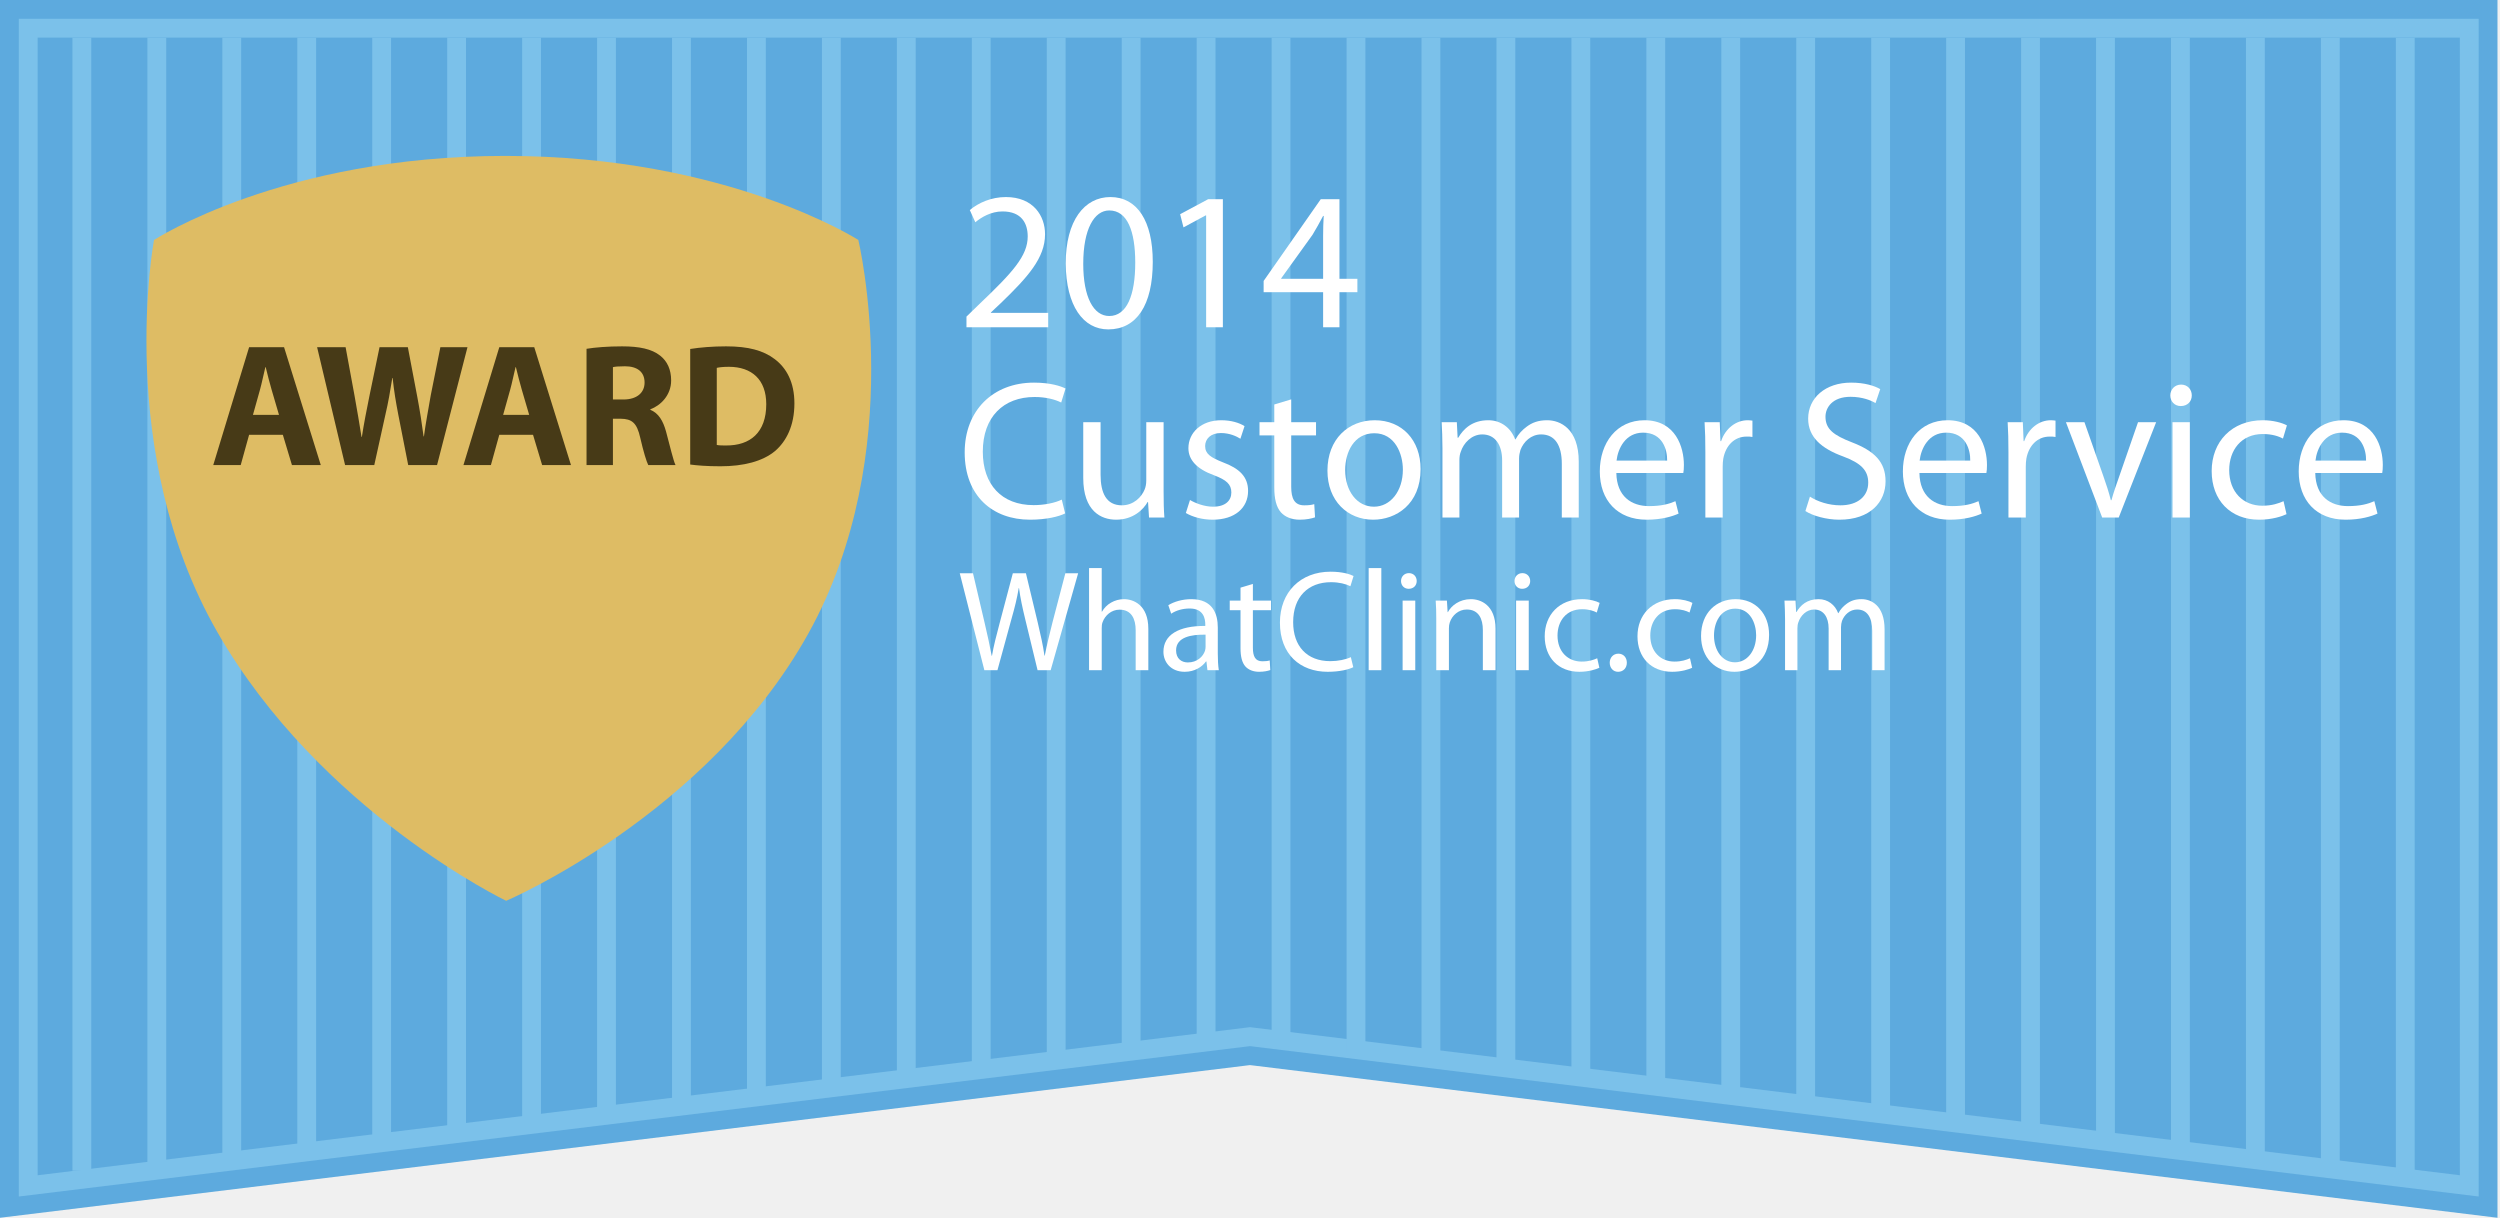
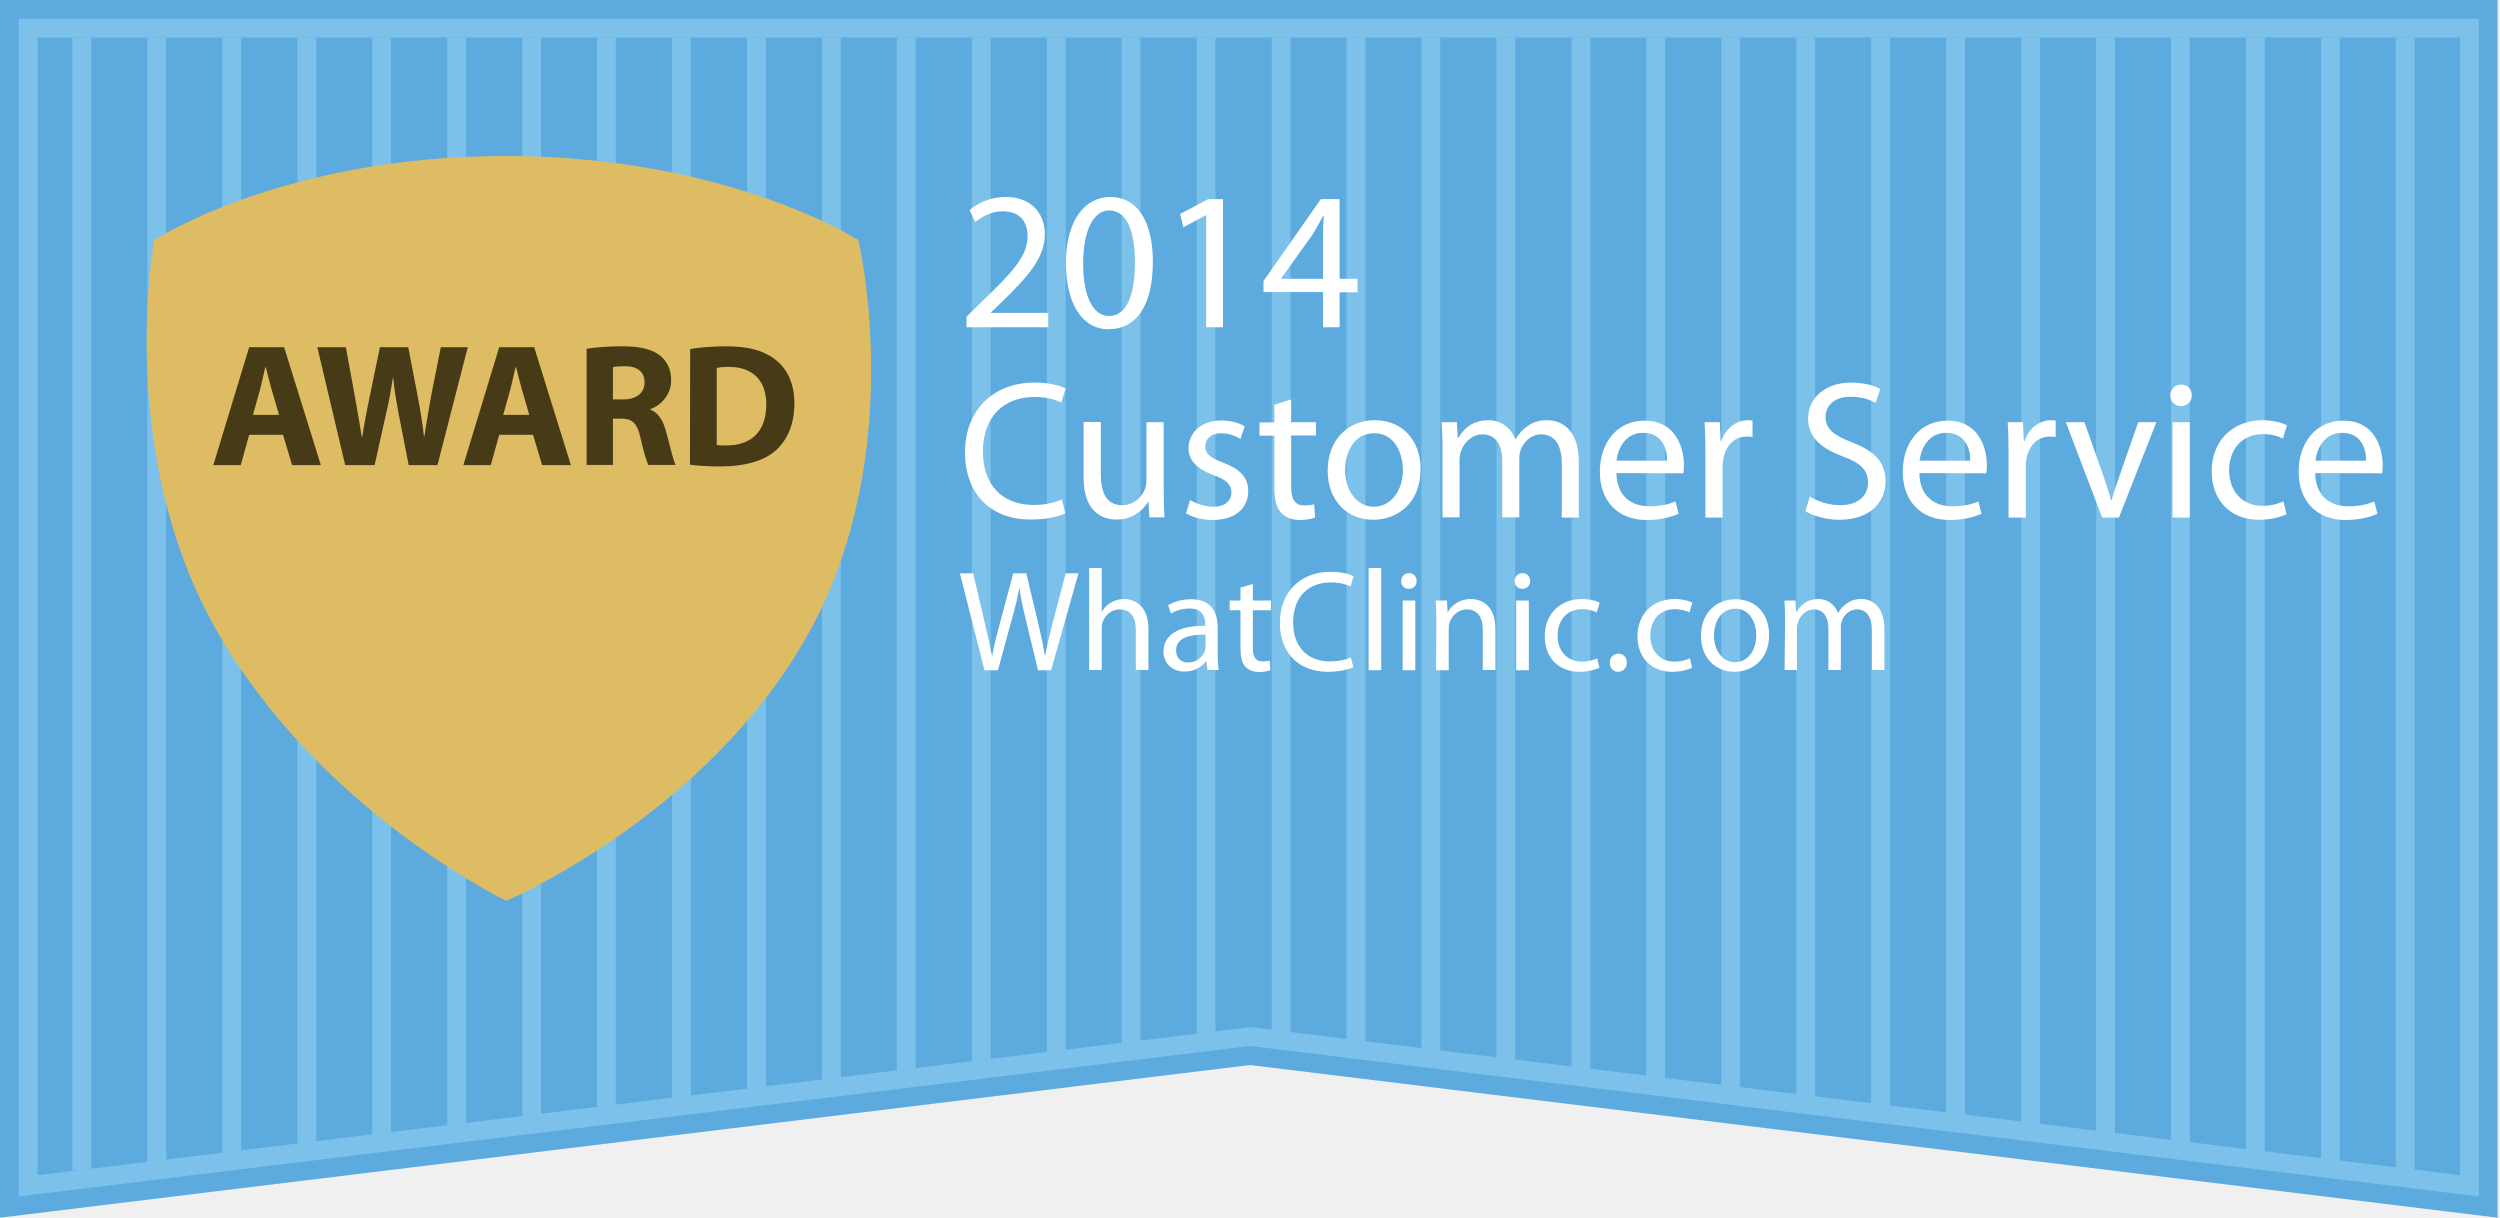
- <svg xmlns="http://www.w3.org/2000/svg" version="1.1" id="Layer_1" x="0px" y="0px" width="1129.808px" height="550.34px" viewBox="0 0 1129.808 550.34" enable-background="new 0 0 1129.808 550.34" xml:space="preserve">
-   <g id="Layer_2">
-     <polygon fill="#5DAADE" points="1128.671,550.34 564.895,481.34 0,550.34 0,0 1128.671,0  " />
-     <g>
-       <polygon fill="#5DAADE" points="12.756,12.756 1115.916,12.756 1115.916,535.928 564.896,468.489 12.756,535.931   " />
-       <path fill="#7BC1EA" d="M1111.664,17.008v514.115l-545.734-66.791l-1.033-0.127l-1.031,0.126L17.008,531.127V17.008H1111.664     M1120.167,8.504H8.504v532.229l556.393-67.961l555.271,67.959V8.504L1120.167,8.504z" />
-     </g>
-     <g>
-       <rect x="32.743" y="17.045" fill="#7BC1EA" width="8.504" height="512.021" />
-       <rect x="66.614" y="17.045" fill="#7BC1EA" width="8.504" height="512.021" />
-       <polygon fill="#7BC1EA" points="100.485,527.498 108.989,526.459 108.989,17.045 100.485,17.045   " />
-       <polygon fill="#7BC1EA" points="134.355,523.361 142.86,522.322 142.86,17.045 134.355,17.045   " />
-       <polygon fill="#7BC1EA" points="168.227,519.224 176.731,518.186 176.731,17.045 168.227,17.045   " />
-       <polygon fill="#7BC1EA" points="202.098,515.087 210.602,514.048 210.602,17.045 202.098,17.045   " />
-       <polygon fill="#7BC1EA" points="235.969,510.949 244.473,509.91 244.473,17.045 235.969,17.045   " />
-       <polygon fill="#7BC1EA" points="269.839,506.813 278.344,505.773 278.344,17.045 269.839,17.045   " />
-       <polygon fill="#7BC1EA" points="303.71,502.675 312.215,501.637 312.215,17.045 303.71,17.045   " />
-       <polygon fill="#7BC1EA" points="337.582,498.538 346.086,497.499 346.086,17.045 337.582,17.045   " />
-       <polygon fill="#7BC1EA" points="371.453,494.4 379.957,493.362 379.957,17.045 371.453,17.045   " />
-       <polygon fill="#7BC1EA" points="405.323,490.264 413.828,489.225 413.828,17.045 405.323,17.045   " />
-       <polygon fill="#7BC1EA" points="439.194,486.126 447.699,485.088 447.699,17.045 439.194,17.045   " />
-       <polygon fill="#7BC1EA" points="473.065,481.989 481.57,480.95 481.57,17.045 473.065,17.045   " />
-       <polygon fill="#7BC1EA" points="506.938,477.852 515.441,476.813 515.441,17.045 506.938,17.045   " />
-       <polygon fill="#7BC1EA" points="540.807,473.715 549.313,472.676 549.313,17.045 540.807,17.045   " />
-       <polygon fill="#7BC1EA" points="574.679,471.97 583.183,473.011 583.183,17.045 574.679,17.045   " />
-       <polygon fill="#7BC1EA" points="608.548,476.115 617.054,477.156 617.054,17.045 608.548,17.045   " />
-       <polygon fill="#7BC1EA" points="642.419,480.261 650.925,481.302 650.925,17.045 642.419,17.045   " />
-       <polygon fill="#7BC1EA" points="676.291,484.406 684.796,485.447 684.796,17.045 676.291,17.045   " />
-       <polygon fill="#7BC1EA" points="710.162,488.552 718.667,489.592 718.667,17.045 710.162,17.045   " />
-       <polygon fill="#7BC1EA" points="744.033,492.697 752.539,493.738 752.539,17.045 744.033,17.045   " />
-       <polygon fill="#7BC1EA" points="777.904,496.842 786.41,497.883 786.41,17.045 777.904,17.045   " />
-       <polygon fill="#7BC1EA" points="811.775,500.988 820.281,502.028 820.281,17.045 811.775,17.045   " />
-       <polygon fill="#7BC1EA" points="845.646,505.133 854.152,506.174 854.152,17.045 845.646,17.045   " />
-       <polygon fill="#7BC1EA" points="879.517,509.278 888.021,510.319 888.021,17.045 879.517,17.045   " />
-       <polygon fill="#7BC1EA" points="913.388,513.424 921.892,514.465 921.892,17.045 913.388,17.045   " />
-       <polygon fill="#7BC1EA" points="947.259,517.569 955.763,518.61 955.763,17.045 947.259,17.045   " />
-       <polygon fill="#7BC1EA" points="981.13,521.715 989.634,522.756 989.634,17.045 981.13,17.045   " />
-       <polygon fill="#7BC1EA" points="1015.001,525.86 1023.505,526.901 1023.505,17.045 1015.001,17.045   " />
-       <rect x="1048.873" y="17.045" fill="#7BC1EA" width="8.504" height="512.021" />
-       <rect x="1082.744" y="17.045" fill="#7BC1EA" width="8.504" height="512.021" />
-     </g>
-   </g>
-   <g id="Layer_4">
-     <path fill="#DEBC64" d="M387.902,108.456c0,0,23.042,95.866-22.612,177.875S228.75,407.1,228.75,407.1   s-84.123-40.451-130.623-121.613c-46.5-81.163-28.53-177.029-28.53-177.029s58.12-38,158.729-38   C328.935,70.457,387.902,108.456,387.902,108.456z" />
-     <g>
-       <path fill="#473A17" d="M112.574,196.502l-3.792,13.669H96.377l16.197-53.253h15.802l16.592,53.253h-13.037l-4.108-13.669H112.574    z M126.085,187.496l-3.318-11.298c-0.948-3.161-1.896-7.111-2.687-10.271h-0.158c-0.79,3.16-1.581,7.19-2.449,10.271    l-3.161,11.298H126.085z" />
-       <path fill="#473A17" d="M155.952,210.171l-12.642-53.253h12.879l4.029,21.886c1.185,6.4,2.292,13.274,3.161,18.646h0.158    c0.869-5.768,2.133-12.167,3.477-18.804l4.503-21.728h12.8l4.267,22.439c1.185,6.242,2.054,11.931,2.844,17.856h0.158    c0.79-5.926,1.975-12.167,3.081-18.567l4.346-21.728h12.247l-13.748,53.253h-13.037l-4.504-22.913    c-1.027-5.373-1.896-10.35-2.528-16.434h-0.158c-0.948,6.005-1.817,11.062-3.082,16.434l-5.057,22.913H155.952z" />
-       <path fill="#473A17" d="M225.641,196.502l-3.792,13.669h-12.404l16.197-53.253h15.802l16.592,53.253h-13.037l-4.108-13.669    H225.641z M239.151,187.496l-3.318-11.298c-0.948-3.161-1.896-7.111-2.687-10.271h-0.158c-0.79,3.16-1.581,7.19-2.449,10.271    l-3.161,11.298H239.151z" />
-       <path fill="#473A17" d="M265.067,157.63c3.871-0.632,9.56-1.106,16.039-1.106c7.901,0,13.432,1.186,17.224,4.188    c3.239,2.528,4.978,6.321,4.978,11.22c0,6.716-4.82,11.377-9.401,13.037v0.237c3.713,1.501,5.768,4.978,7.11,9.876    c1.659,6.083,3.24,13.037,4.268,15.091h-12.326c-0.79-1.58-2.133-5.847-3.634-12.405c-1.501-6.716-3.792-8.454-8.771-8.533h-3.556    v20.938h-11.93L265.067,157.63L265.067,157.63z M276.998,180.542h4.741c6.005,0,9.56-3.002,9.56-7.664    c0-4.82-3.318-7.348-8.849-7.348c-2.923,0-4.583,0.158-5.452,0.395V180.542z" />
-       <path fill="#473A17" d="M311.92,157.709c4.424-0.711,10.192-1.186,16.197-1.186c10.191,0,16.829,1.896,21.886,5.689    c5.531,4.108,9.007,10.667,9.007,20.068c0,10.192-3.713,17.224-8.77,21.57c-5.61,4.662-14.223,6.874-24.651,6.874    c-6.242,0-10.745-0.395-13.668-0.79L311.92,157.709L311.92,157.709z M323.929,201.085c1.027,0.237,2.767,0.237,4.188,0.237    c10.981,0.079,18.172-5.926,18.172-18.646c0-11.062-6.479-16.908-16.908-16.908c-2.606,0-4.424,0.237-5.452,0.474V201.085z" />
-     </g>
-     <g>
-       <path fill="#FFFFFF" d="M436.768,147.885v-4.806l6.142-5.963c14.774-14.063,21.539-21.539,21.539-30.262    c0-5.874-2.759-11.303-11.394-11.303c-5.251,0-9.611,2.67-12.283,4.896l-2.491-5.519c3.917-3.293,9.702-5.875,16.288-5.875    c12.46,0,17.712,8.544,17.712,16.822c0,10.681-7.744,19.314-19.938,31.063l-4.539,4.272v0.178h25.9v6.498L436.768,147.885    L436.768,147.885z" />
-       <path fill="#FFFFFF" d="M520.962,118.335c0,19.67-7.387,30.528-20.115,30.528c-11.304,0-19.047-10.591-19.225-29.729    c0-19.492,8.456-30.083,20.204-30.083C513.931,89.053,520.962,99.911,520.962,118.335z M489.544,119.225    c0,15.042,4.628,23.586,11.749,23.586c7.921,0,11.749-9.346,11.749-24.12c0-14.241-3.56-23.586-11.749-23.586    C494.528,95.105,489.544,103.472,489.544,119.225z" />
-       <path fill="#FFFFFF" d="M545.079,97.33h-0.178l-10.059,5.429l-1.513-5.963l12.639-6.765h6.676v57.853h-7.565V97.33z" />
-       <path fill="#FFFFFF" d="M597.945,147.885v-15.843h-26.881v-5.073l25.813-36.937h8.455v35.958h8.1v6.052h-8.1v15.843H597.945z     M597.945,125.99v-19.314c0-3.026,0.088-6.052,0.266-9.079h-0.266c-1.781,3.382-3.205,5.875-4.809,8.544l-14.15,19.67v0.178    L597.945,125.99L597.945,125.99z" />
-       <path fill="#FFFFFF" d="M481.359,232.016c-2.76,1.424-8.544,2.848-15.844,2.848c-16.91,0-29.55-10.681-29.55-30.439    c0-18.869,12.729-31.508,31.33-31.508c7.387,0,12.194,1.602,14.241,2.67l-1.958,6.319c-2.848-1.424-7.031-2.492-12.017-2.492    c-14.063,0-23.407,8.989-23.407,24.743c0,14.775,8.456,24.12,22.963,24.12c4.806,0,9.612-0.979,12.728-2.492L481.359,232.016z" />
-       <path fill="#FFFFFF" d="M525.857,222.047c0,4.539,0.09,8.455,0.356,11.837h-6.942l-0.444-7.031h-0.179    c-1.957,3.471-6.586,8.01-14.24,8.01c-6.766,0-14.864-3.827-14.864-18.869v-25.188h7.832v23.764    c0,8.188,2.582,13.796,9.613,13.796c5.251,0,8.899-3.649,10.323-7.209c0.445-1.068,0.713-2.492,0.713-4.005v-26.345h7.832V222.047    L525.857,222.047z" />
-       <path fill="#FFFFFF" d="M537.782,225.963c2.403,1.424,6.498,3.026,10.414,3.026c5.606,0,8.276-2.759,8.276-6.409    c0-3.738-2.225-5.696-7.921-7.832c-7.833-2.848-11.481-7.032-11.481-12.194c0-6.941,5.695-12.639,14.863-12.639    c4.361,0,8.188,1.157,10.504,2.67l-1.869,5.696c-1.691-1.068-4.808-2.582-8.813-2.582c-4.629,0-7.121,2.67-7.121,5.875    c0,3.56,2.492,5.162,8.1,7.387c7.388,2.759,11.304,6.498,11.304,12.906c0,7.654-5.963,12.995-16.021,12.995    c-4.717,0-9.079-1.246-12.104-3.026L537.782,225.963z" />
-       <path fill="#FFFFFF" d="M583.529,180.482v10.325h11.215v5.963h-11.215V220c0,5.34,1.514,8.367,5.873,8.367    c2.137,0,3.383-0.178,4.541-0.534l0.354,5.963c-1.512,0.534-3.916,1.068-6.941,1.068c-3.648,0-6.586-1.246-8.455-3.293    c-2.137-2.403-3.025-6.23-3.025-11.304V196.77h-6.676v-5.963h6.676v-8.01L583.529,180.482z" />
-       <path fill="#FFFFFF" d="M642.001,211.99c0,15.932-11.125,22.874-21.449,22.874c-11.57,0-20.648-8.544-20.648-22.162    c0-14.33,9.521-22.785,21.359-22.785C633.636,189.917,642.001,198.906,642.001,211.99z M607.914,212.435    c0,9.435,5.34,16.555,12.994,16.555c7.477,0,13.084-7.032,13.084-16.733c0-7.298-3.65-16.466-12.906-16.466    C611.917,195.791,607.914,204.335,607.914,212.435z" />
-       <path fill="#FFFFFF" d="M651.878,202.466c0-4.54-0.178-8.1-0.355-11.66h6.854l0.355,7.031H659    c2.402-4.094,6.408-7.921,13.617-7.921c5.785,0,10.234,3.56,12.104,8.633h0.178c1.338-2.492,3.115-4.272,4.896-5.607    c2.582-1.958,5.342-3.026,9.436-3.026c5.785,0,14.24,3.738,14.24,18.691v25.277h-7.654v-24.298c0-8.366-3.113-13.262-9.346-13.262    c-4.539,0-7.922,3.293-9.346,7.032c-0.355,1.157-0.623,2.492-0.623,3.916v26.612h-7.654v-25.812    c0-6.854-3.025-11.749-8.988-11.749c-4.807,0-8.455,3.917-9.701,7.833c-0.445,1.068-0.623,2.492-0.623,3.827v25.9h-7.654v-31.417    H651.878z" />
-       <path fill="#FFFFFF" d="M730.464,213.77c0.178,10.592,6.855,14.953,14.775,14.953c5.605,0,9.078-0.979,11.926-2.225l1.426,5.607    c-2.76,1.246-7.564,2.759-14.42,2.759c-13.262,0-21.184-8.813-21.184-21.806c0-12.994,7.654-23.141,20.205-23.141    c14.15,0,17.801,12.283,17.801,20.204c0,1.602-0.09,2.759-0.268,3.649H730.464z M753.427,208.163    c0.09-4.896-2.047-12.639-10.857-12.639c-8.01,0-11.393,7.209-12.016,12.639H753.427z" />
-       <path fill="#FFFFFF" d="M770.691,204.246c0-5.073-0.09-9.434-0.355-13.439h6.854l0.355,8.544h0.268    c1.959-5.785,6.766-9.435,12.018-9.435c0.801,0,1.424,0.089,2.135,0.178v7.387c-0.801-0.178-1.602-0.178-2.67-0.178    c-5.518,0-9.434,4.094-10.502,9.969c-0.178,1.068-0.268,2.403-0.268,3.649v22.963h-7.834V204.246L770.691,204.246z" />
-       <path fill="#FFFFFF" d="M817.949,224.45c3.473,2.225,8.455,3.917,13.797,3.917c7.92,0,12.549-4.184,12.549-10.236    c0-5.518-3.203-8.812-11.303-11.837c-9.791-3.56-15.844-8.723-15.844-17.089c0-9.346,7.742-16.288,19.402-16.288    c6.053,0,10.592,1.424,13.172,2.938l-2.135,6.319c-1.869-1.157-5.875-2.848-11.305-2.848c-8.188,0-11.305,4.895-11.305,8.989    c0,5.607,3.65,8.366,11.928,11.571c10.146,3.916,15.221,8.812,15.221,17.623c0,9.257-6.766,17.356-20.916,17.356    c-5.785,0-12.105-1.78-15.311-3.916L817.949,224.45z" />
-       <path fill="#FFFFFF" d="M867.433,213.77c0.18,10.592,6.855,14.953,14.775,14.953c5.607,0,9.078-0.979,11.926-2.225l1.426,5.607    c-2.76,1.246-7.564,2.759-14.42,2.759c-13.262,0-21.184-8.813-21.184-21.806c0-12.994,7.654-23.141,20.205-23.141    c14.15,0,17.801,12.283,17.801,20.204c0,1.602-0.09,2.759-0.268,3.649H867.433z M890.396,208.163    c0.09-4.896-2.047-12.639-10.857-12.639c-8.01,0-11.395,7.209-12.018,12.639H890.396z" />
-       <path fill="#FFFFFF" d="M907.66,204.246c0-5.073-0.088-9.434-0.355-13.439h6.855l0.354,8.544h0.27    c1.957-5.785,6.764-9.435,12.016-9.435c0.801,0,1.424,0.089,2.135,0.178v7.387c-0.801-0.178-1.602-0.178-2.67-0.178    c-5.518,0-9.434,4.094-10.502,9.969c-0.178,1.068-0.268,2.403-0.268,3.649v22.963h-7.832v-29.638H907.66z" />
-       <path fill="#FFFFFF" d="M942.013,190.807l8.455,24.12c1.426,4.005,2.582,7.565,3.473,11.125h0.268    c0.979-3.56,2.225-7.12,3.648-11.125l8.365-24.12h8.189l-16.91,43.078h-7.477l-16.379-43.078H942.013z" />
-       <path fill="#FFFFFF" d="M990.517,178.702c0,2.67-1.869,4.806-4.982,4.806c-2.85,0-4.717-2.136-4.717-4.806    s1.957-4.896,4.895-4.896C988.56,173.807,990.517,175.943,990.517,178.702z M981.794,233.885v-43.078h7.834v43.078H981.794z" />
-       <path fill="#FFFFFF" d="M1033.328,232.372c-2.047,0.979-6.588,2.492-12.373,2.492c-12.994,0-21.449-8.813-21.449-21.984    c0-13.262,9.078-22.963,23.141-22.963c4.629,0,8.725,1.157,10.859,2.314l-1.781,5.963c-1.869-0.979-4.805-2.047-9.078-2.047    c-9.879,0-15.219,7.387-15.219,16.288c0,9.969,6.408,16.11,14.951,16.11c4.451,0,7.389-1.068,9.613-2.047L1033.328,232.372z" />
-       <path fill="#FFFFFF" d="M1046.32,213.77c0.178,10.592,6.854,14.953,14.773,14.953c5.607,0,9.078-0.979,11.926-2.225l1.426,5.607    c-2.76,1.246-7.564,2.759-14.418,2.759c-13.264,0-21.186-8.813-21.186-21.806c0-12.994,7.654-23.141,20.205-23.141    c14.152,0,17.801,12.283,17.801,20.204c0,1.602-0.09,2.759-0.268,3.649H1046.32z M1069.283,208.163    c0.09-4.896-2.047-12.639-10.859-12.639c-8.01,0-11.393,7.209-12.016,12.639H1069.283z" />
-       <path fill="#FFFFFF" d="M444.854,302.885l-11.115-43.812h5.979l5.2,22.166c1.3,5.46,2.47,10.92,3.25,15.146h0.13    c0.715-4.354,2.08-9.556,3.575-15.211l5.85-22.101h5.915l5.331,22.229c1.235,5.2,2.405,10.4,3.056,15.016h0.13    c0.91-4.81,2.145-9.686,3.51-15.146l5.786-22.101h5.785l-12.416,43.812h-5.915l-5.525-22.815c-1.365-5.59-2.274-9.88-2.859-14.3    h-0.131c-0.715,4.354-1.755,8.646-3.38,14.3l-6.239,22.815L444.854,302.885L444.854,302.885z" />
-       <path fill="#FFFFFF" d="M492.173,256.733h5.72v19.695h0.131c0.909-1.625,2.34-3.12,4.095-4.095    c1.689-0.976,3.705-1.561,5.85-1.561c4.227,0,10.986,2.601,10.986,13.391v18.721h-5.72v-18.069c0-5.07-1.885-9.296-7.28-9.296    c-3.705,0-6.565,2.601-7.67,5.655c-0.325,0.845-0.39,1.69-0.39,2.73v18.979h-5.721L492.173,256.733L492.173,256.733z" />
-       <path fill="#FFFFFF" d="M550.349,295.345c0,2.729,0.13,5.396,0.455,7.54h-5.135l-0.455-3.965h-0.194    c-1.756,2.471-5.136,4.68-9.621,4.68c-6.369,0-9.62-4.484-9.62-9.035c0-7.604,6.76-11.766,18.916-11.699v-0.65    c0-2.535-0.716-7.28-7.15-7.215c-2.99,0-6.045,0.845-8.255,2.34l-1.3-3.835c2.6-1.625,6.435-2.73,10.399-2.73    c9.62,0,11.961,6.565,11.961,12.806L550.349,295.345L550.349,295.345z M544.824,286.829c-6.24-0.13-13.326,0.976-13.326,7.085    c0,3.771,2.47,5.461,5.331,5.461c4.16,0,6.825-2.602,7.735-5.266c0.194-0.65,0.26-1.301,0.26-1.82V286.829z" />
-       <path fill="#FFFFFF" d="M566.208,263.883v7.541h8.189v4.354h-8.189v16.967c0,3.9,1.104,6.109,4.291,6.109    c1.559,0,2.469-0.129,3.314-0.39l0.26,4.354c-1.105,0.391-2.859,0.779-5.07,0.779c-2.664,0-4.81-0.91-6.175-2.404    c-1.561-1.756-2.21-4.551-2.21-8.256v-17.16h-4.875v-4.354h4.875v-5.851L566.208,263.883z" />
-       <path fill="#FFFFFF" d="M611.58,301.52c-2.016,1.041-6.24,2.08-11.57,2.08c-12.352,0-21.582-7.8-21.582-22.229    c0-13.78,9.297-23.011,22.881-23.011c5.396,0,8.906,1.17,10.4,1.95l-1.43,4.615c-2.08-1.041-5.137-1.82-8.775-1.82    c-10.271,0-17.096,6.565-17.096,18.07c0,10.791,6.176,17.616,16.771,17.616c3.51,0,7.021-0.716,9.295-1.82L611.58,301.52z" />
-       <path fill="#FFFFFF" d="M618.533,256.733h5.721v46.151h-5.721V256.733z" />
-       <path fill="#FFFFFF" d="M640.242,262.583c0,1.95-1.365,3.511-3.641,3.511c-2.08,0-3.443-1.561-3.443-3.511s1.43-3.575,3.574-3.575    C638.812,259.008,640.242,260.568,640.242,262.583z M633.873,302.885v-31.461h5.721v31.461H633.873z" />
-       <path fill="#FFFFFF" d="M649.082,279.938c0-3.313-0.064-5.915-0.26-8.515h5.07l0.324,5.2h0.131    c1.561-2.926,5.199-5.851,10.4-5.851c4.354,0,11.115,2.601,11.115,13.391v18.721h-5.723v-18.136c0-5.07-1.885-9.295-7.279-9.295    c-3.705,0-6.631,2.665-7.67,5.85c-0.26,0.715-0.391,1.69-0.391,2.665v18.916h-5.721v-22.946H649.082z" />
-       <path fill="#FFFFFF" d="M691.527,262.583c0,1.95-1.365,3.511-3.641,3.511c-2.08,0-3.445-1.561-3.445-3.511s1.43-3.575,3.574-3.575    C690.097,259.008,691.527,260.568,691.527,262.583z M685.156,302.885v-31.461h5.721v31.461H685.156z" />
-       <path fill="#FFFFFF" d="M722.792,301.779c-1.496,0.716-4.811,1.82-9.035,1.82c-9.49,0-15.666-6.437-15.666-16.057    c0-9.686,6.631-16.771,16.9-16.771c3.381,0,6.371,0.845,7.93,1.69l-1.299,4.354c-1.365-0.715-3.51-1.494-6.631-1.494    c-7.215,0-11.115,5.395-11.115,11.895c0,7.28,4.68,11.766,10.92,11.766c3.25,0,5.396-0.778,7.021-1.494L722.792,301.779z" />
-       <path fill="#FFFFFF" d="M727.472,299.505c0-2.341,1.625-4.096,3.9-4.096c2.273,0,3.834,1.69,3.834,4.096    c0,2.34-1.561,4.095-3.965,4.095C729.033,303.6,727.472,301.845,727.472,299.505z" />
-       <path fill="#FFFFFF" d="M764.716,301.779c-1.494,0.716-4.811,1.82-9.035,1.82c-9.488,0-15.666-6.437-15.666-16.057    c0-9.686,6.631-16.771,16.902-16.771c3.379,0,6.369,0.845,7.93,1.69l-1.301,4.354c-1.365-0.715-3.51-1.494-6.629-1.494    c-7.217,0-11.117,5.395-11.117,11.895c0,7.28,4.682,11.766,10.922,11.766c3.25,0,5.396-0.778,7.021-1.494L764.716,301.779z" />
-       <path fill="#FFFFFF" d="M799.492,286.895c0,11.636-8.125,16.705-15.666,16.705c-8.449,0-15.08-6.24-15.08-16.186    c0-10.465,6.955-16.641,15.6-16.641C793.382,270.773,799.492,277.339,799.492,286.895z M774.595,287.219    c0,6.891,3.9,12.092,9.49,12.092c5.461,0,9.557-5.136,9.557-12.222c0-5.33-2.666-12.025-9.426-12.025    C777.521,275.063,774.595,281.304,774.595,287.219z" />
-       <path fill="#FFFFFF" d="M806.705,279.938c0-3.313-0.129-5.915-0.26-8.515h5.006l0.26,5.136h0.195    c1.754-2.991,4.68-5.786,9.943-5.786c4.227,0,7.477,2.601,8.842,6.306h0.131c0.975-1.82,2.273-3.12,3.574-4.096    c1.885-1.43,3.898-2.21,6.891-2.21c4.225,0,10.398,2.73,10.398,13.65v18.461h-5.59v-17.746c0-6.108-2.273-9.685-6.824-9.685    c-3.314,0-5.785,2.404-6.824,5.135c-0.262,0.846-0.455,1.82-0.455,2.86v19.436H826.4v-18.851c0-5.006-2.211-8.58-6.564-8.58    c-3.51,0-6.176,2.859-7.086,5.72c-0.324,0.78-0.455,1.82-0.455,2.795v18.916h-5.59V279.938L806.705,279.938z" />
-     </g>
-   </g>
+ <svg xmlns="http://www.w3.org/2000/svg" version="1.1" id="Layer_1" x="0px" y="0px" viewBox="0 0 1129.8 550.3" enable-background="new 0 0 1129.8 550.3" xml:space="preserve">
+   <polygon fill="#5DAADE" points="1128.7,550.3 564.9,481.3 0,550.3 0,0 1128.7,0 " />
+   <polygon fill="#5DAADE" points="12.8,12.8 1115.9,12.8 1115.9,535.9 564.9,468.5 12.8,535.9 " />
+   <path fill="#7BC1EA" d="M1111.7,17v514.1l-545.7-66.8l-1-0.1l-1,0.1L17,531.1V17H1111.7 M1120.2,8.5H8.5v532.2l556.4-68l555.3,68  L1120.2,8.5L1120.2,8.5z" />
+   <rect x="32.7" y="17" fill="#7BC1EA" width="8.5" height="512" />
+   <rect x="66.6" y="17" fill="#7BC1EA" width="8.5" height="512" />
+   <polygon fill="#7BC1EA" points="100.5,527.5 109,526.5 109,17 100.5,17 " />
+   <polygon fill="#7BC1EA" points="134.4,523.4 142.9,522.3 142.9,17 134.4,17 " />
+   <polygon fill="#7BC1EA" points="168.2,519.2 176.7,518.2 176.7,17 168.2,17 " />
+   <polygon fill="#7BC1EA" points="202.1,515.1 210.6,514 210.6,17 202.1,17 " />
+   <polygon fill="#7BC1EA" points="236,510.9 244.5,509.9 244.5,17 236,17 " />
+   <polygon fill="#7BC1EA" points="269.8,506.8 278.3,505.8 278.3,17 269.8,17 " />
+   <polygon fill="#7BC1EA" points="303.7,502.7 312.2,501.6 312.2,17 303.7,17 " />
+   <polygon fill="#7BC1EA" points="337.6,498.5 346.1,497.5 346.1,17 337.6,17 " />
+   <polygon fill="#7BC1EA" points="371.5,494.4 380,493.4 380,17 371.5,17 " />
+   <polygon fill="#7BC1EA" points="405.3,490.3 413.8,489.2 413.8,17 405.3,17 " />
+   <polygon fill="#7BC1EA" points="439.2,486.1 447.7,485.1 447.7,17 439.2,17 " />
+   <polygon fill="#7BC1EA" points="473.1,482 481.6,481 481.6,17 473.1,17 " />
+   <polygon fill="#7BC1EA" points="506.9,477.9 515.4,476.8 515.4,17 506.9,17 " />
+   <polygon fill="#7BC1EA" points="540.8,473.7 549.3,472.7 549.3,17 540.8,17 " />
+   <polygon fill="#7BC1EA" points="574.7,472 583.2,473 583.2,17 574.7,17 " />
+   <polygon fill="#7BC1EA" points="608.5,476.1 617.1,477.2 617.1,17 608.5,17 " />
+   <polygon fill="#7BC1EA" points="642.4,480.3 650.9,481.3 650.9,17 642.4,17 " />
+   <polygon fill="#7BC1EA" points="676.3,484.4 684.8,485.4 684.8,17 676.3,17 " />
+   <polygon fill="#7BC1EA" points="710.2,488.6 718.7,489.6 718.7,17 710.2,17 " />
+   <polygon fill="#7BC1EA" points="744,492.7 752.5,493.7 752.5,17 744,17 " />
+   <polygon fill="#7BC1EA" points="777.9,496.8 786.4,497.9 786.4,17 777.9,17 " />
+   <polygon fill="#7BC1EA" points="811.8,501 820.3,502 820.3,17 811.8,17 " />
+   <polygon fill="#7BC1EA" points="845.6,505.1 854.2,506.2 854.2,17 845.6,17 " />
+   <polygon fill="#7BC1EA" points="879.5,509.3 888,510.3 888,17 879.5,17 " />
+   <polygon fill="#7BC1EA" points="913.4,513.4 921.9,514.5 921.9,17 913.4,17 " />
+   <polygon fill="#7BC1EA" points="947.3,517.6 955.8,518.6 955.8,17 947.3,17 " />
+   <polygon fill="#7BC1EA" points="981.1,521.7 989.6,522.8 989.6,17 981.1,17 " />
+   <polygon fill="#7BC1EA" points="1015,525.9 1023.5,526.9 1023.5,17 1015,17 " />
+   <rect x="1048.9" y="17" fill="#7BC1EA" width="8.5" height="512" />
+   <rect x="1082.7" y="17" fill="#7BC1EA" width="8.5" height="512" />
+   <path fill="#DEBC64" d="M387.9,108.5c0,0,23,95.9-22.6,177.9S228.8,407.1,228.8,407.1s-84.1-40.5-130.6-121.6  c-46.5-81.2-28.5-177-28.5-177s58.1-38,158.7-38C328.9,70.5,387.9,108.5,387.9,108.5z" />
+   <path fill="#473A17" d="M112.6,196.5l-3.8,13.7H96.4l16.2-53.3h15.8l16.6,53.3h-13l-4.1-13.7L112.6,196.5L112.6,196.5z M126.1,187.5  l-3.3-11.3c-0.9-3.2-1.9-7.1-2.7-10.3h-0.2c-0.8,3.2-1.6,7.2-2.4,10.3l-3.2,11.3H126.1z" />
+   <path fill="#473A17" d="M156,210.2l-12.6-53.3h12.9l4,21.9c1.2,6.4,2.3,13.3,3.2,18.6h0.2c0.9-5.8,2.1-12.2,3.5-18.8l4.5-21.7h12.8  l4.3,22.4c1.2,6.2,2.1,11.9,2.8,17.9h0.2c0.8-5.9,2-12.2,3.1-18.6l4.3-21.7h12.2l-13.7,53.3h-13l-4.5-22.9c-1-5.4-1.9-10.4-2.5-16.4  h-0.2c-0.9,6-1.8,11.1-3.1,16.4l-5.1,22.9L156,210.2L156,210.2z" />
+   <path fill="#473A17" d="M225.6,196.5l-3.8,13.7h-12.4l16.2-53.3h15.8l16.6,53.3h-13l-4.1-13.7L225.6,196.5L225.6,196.5z   M239.2,187.5l-3.3-11.3c-0.9-3.2-1.9-7.1-2.7-10.3H233c-0.8,3.2-1.6,7.2-2.4,10.3l-3.2,11.3H239.2z" />
+   <path fill="#473A17" d="M265.1,157.6c3.9-0.6,9.6-1.1,16-1.1c7.9,0,13.4,1.2,17.2,4.2c3.2,2.5,5,6.3,5,11.2c0,6.7-4.8,11.4-9.4,13  v0.2c3.7,1.5,5.8,5,7.1,9.9c1.7,6.1,3.2,13,4.3,15.1H293c-0.8-1.6-2.1-5.8-3.6-12.4c-1.5-6.7-3.8-8.5-8.8-8.5H277v20.9h-11.9  L265.1,157.6L265.1,157.6z M277,180.5h4.7c6,0,9.6-3,9.6-7.7c0-4.8-3.3-7.3-8.8-7.3c-2.9,0-4.6,0.2-5.5,0.4V180.5z" />
+   <path fill="#473A17" d="M311.9,157.7c4.4-0.7,10.2-1.2,16.2-1.2c10.2,0,16.8,1.9,21.9,5.7c5.5,4.1,9,10.7,9,20.1  c0,10.2-3.7,17.2-8.8,21.6c-5.6,4.7-14.2,6.9-24.7,6.9c-6.2,0-10.7-0.4-13.7-0.8L311.9,157.7L311.9,157.7z M323.9,201.1  c1,0.2,2.8,0.2,4.2,0.2c11,0.1,18.2-5.9,18.2-18.6c0-11.1-6.5-16.9-16.9-16.9c-2.6,0-4.4,0.2-5.5,0.5V201.1z" />
+   <path fill="#FFFFFF" d="M436.8,147.9v-4.8l6.1-6c14.8-14.1,21.5-21.5,21.5-30.3c0-5.9-2.8-11.3-11.4-11.3c-5.3,0-9.6,2.7-12.3,4.9  l-2.5-5.5c3.9-3.3,9.7-5.9,16.3-5.9c12.5,0,17.7,8.5,17.7,16.8c0,10.7-7.7,19.3-19.9,31.1l-4.5,4.3v0.2h25.9v6.5L436.8,147.9  L436.8,147.9z" />
+   <path fill="#FFFFFF" d="M521,118.3c0,19.7-7.4,30.5-20.1,30.5c-11.3,0-19-10.6-19.2-29.7c0-19.5,8.5-30.1,20.2-30.1  C513.9,89.1,521,99.9,521,118.3z M489.5,119.2c0,15,4.6,23.6,11.7,23.6c7.9,0,11.7-9.3,11.7-24.1c0-14.2-3.6-23.6-11.7-23.6  C494.5,95.1,489.5,103.5,489.5,119.2z" />
+   <path fill="#FFFFFF" d="M545.1,97.3h-0.2l-10.1,5.4l-1.5-6L546,90h6.7v57.9h-7.6V97.3z" />
+   <path fill="#FFFFFF" d="M597.9,147.9V132h-26.9V127L596.9,90h8.5v36h8.1v6.1h-8.1v15.8H597.9z M597.9,126v-19.3c0-3,0.1-6.1,0.3-9.1  h-0.3c-1.8,3.4-3.2,5.9-4.8,8.5L579,125.8v0.2L597.9,126L597.9,126z" />
+   <path fill="#FFFFFF" d="M481.4,232c-2.8,1.4-8.5,2.8-15.8,2.8c-16.9,0-29.5-10.7-29.5-30.4c0-18.9,12.7-31.5,31.3-31.5  c7.4,0,12.2,1.6,14.2,2.7l-2,6.3c-2.8-1.4-7-2.5-12-2.5c-14.1,0-23.4,9-23.4,24.7c0,14.8,8.5,24.1,23,24.1c4.8,0,9.6-1,12.7-2.5  L481.4,232z" />
+   <path fill="#FFFFFF" d="M525.9,222c0,4.5,0.1,8.5,0.4,11.8h-6.9l-0.4-7h-0.2c-2,3.5-6.6,8-14.2,8c-6.8,0-14.9-3.8-14.9-18.9v-25.2  h7.8v23.8c0,8.2,2.6,13.8,9.6,13.8c5.3,0,8.9-3.6,10.3-7.2c0.4-1.1,0.7-2.5,0.7-4v-26.3h7.8V222L525.9,222z" />
+   <path fill="#FFFFFF" d="M537.8,226c2.4,1.4,6.5,3,10.4,3c5.6,0,8.3-2.8,8.3-6.4c0-3.7-2.2-5.7-7.9-7.8c-7.8-2.8-11.5-7-11.5-12.2  c0-6.9,5.7-12.6,14.9-12.6c4.4,0,8.2,1.2,10.5,2.7l-1.9,5.7c-1.7-1.1-4.8-2.6-8.8-2.6c-4.6,0-7.1,2.7-7.1,5.9c0,3.6,2.5,5.2,8.1,7.4  c7.4,2.8,11.3,6.5,11.3,12.9c0,7.7-6,13-16,13c-4.7,0-9.1-1.2-12.1-3L537.8,226z" />
+   <path fill="#FFFFFF" d="M583.5,180.5v10.3h11.2v6h-11.2V220c0,5.3,1.5,8.4,5.9,8.4c2.1,0,3.4-0.2,4.5-0.5l0.4,6  c-1.5,0.5-3.9,1.1-6.9,1.1c-3.6,0-6.6-1.2-8.5-3.3c-2.1-2.4-3-6.2-3-11.3v-23.5h-6.7v-6h6.7v-8L583.5,180.5z" />
+   <path fill="#FFFFFF" d="M642,212c0,15.9-11.1,22.9-21.4,22.9c-11.6,0-20.6-8.5-20.6-22.2c0-14.3,9.5-22.8,21.4-22.8  C633.6,189.9,642,198.9,642,212z M607.9,212.4c0,9.4,5.3,16.6,13,16.6c7.5,0,13.1-7,13.1-16.7c0-7.3-3.7-16.5-12.9-16.5  C611.9,195.8,607.9,204.3,607.9,212.4z" />
+   <path fill="#FFFFFF" d="M651.9,202.5c0-4.5-0.2-8.1-0.4-11.7h6.9l0.4,7h0.3c2.4-4.1,6.4-7.9,13.6-7.9c5.8,0,10.2,3.6,12.1,8.6h0.2  c1.3-2.5,3.1-4.3,4.9-5.6c2.6-2,5.3-3,9.4-3c5.8,0,14.2,3.7,14.2,18.7v25.3h-7.7v-24.3c0-8.4-3.1-13.3-9.3-13.3  c-4.5,0-7.9,3.3-9.3,7c-0.4,1.2-0.6,2.5-0.6,3.9v26.6h-7.7v-25.8c0-6.9-3-11.7-9-11.7c-4.8,0-8.5,3.9-9.7,7.8  c-0.4,1.1-0.6,2.5-0.6,3.8v25.9h-7.7L651.9,202.5L651.9,202.5z" />
+   <path fill="#FFFFFF" d="M730.5,213.8c0.2,10.6,6.9,15,14.8,15c5.6,0,9.1-1,11.9-2.2l1.4,5.6c-2.8,1.2-7.6,2.8-14.4,2.8  c-13.3,0-21.2-8.8-21.2-21.8c0-13,7.7-23.1,20.2-23.1c14.2,0,17.8,12.3,17.8,20.2c0,1.6-0.1,2.8-0.3,3.6L730.5,213.8L730.5,213.8z   M753.4,208.2c0.1-4.9-2-12.6-10.9-12.6c-8,0-11.4,7.2-12,12.6H753.4z" />
+   <path fill="#FFFFFF" d="M770.7,204.2c0-5.1-0.1-9.4-0.4-13.4h6.9l0.4,8.5h0.3c2-5.8,6.8-9.4,12-9.4c0.8,0,1.4,0.1,2.1,0.2v7.4  c-0.8-0.2-1.6-0.2-2.7-0.2c-5.5,0-9.4,4.1-10.5,10c-0.2,1.1-0.3,2.4-0.3,3.6v23h-7.8L770.7,204.2L770.7,204.2z" />
+   <path fill="#FFFFFF" d="M817.9,224.4c3.5,2.2,8.5,3.9,13.8,3.9c7.9,0,12.5-4.2,12.5-10.2c0-5.5-3.2-8.8-11.3-11.8  c-9.8-3.6-15.8-8.7-15.8-17.1c0-9.3,7.7-16.3,19.4-16.3c6.1,0,10.6,1.4,13.2,2.9l-2.1,6.3c-1.9-1.2-5.9-2.8-11.3-2.8  c-8.2,0-11.3,4.9-11.3,9c0,5.6,3.7,8.4,11.9,11.6c10.1,3.9,15.2,8.8,15.2,17.6c0,9.3-6.8,17.4-20.9,17.4c-5.8,0-12.1-1.8-15.3-3.9  L817.9,224.4z" />
+   <path fill="#FFFFFF" d="M867.4,213.8c0.2,10.6,6.9,15,14.8,15c5.6,0,9.1-1,11.9-2.2l1.4,5.6c-2.8,1.2-7.6,2.8-14.4,2.8  c-13.3,0-21.2-8.8-21.2-21.8c0-13,7.7-23.1,20.2-23.1c14.2,0,17.8,12.3,17.8,20.2c0,1.6-0.1,2.8-0.3,3.6L867.4,213.8L867.4,213.8z   M890.4,208.2c0.1-4.9-2-12.6-10.9-12.6c-8,0-11.4,7.2-12,12.6H890.4z" />
+   <path fill="#FFFFFF" d="M907.7,204.2c0-5.1-0.1-9.4-0.4-13.4h6.9l0.4,8.5h0.3c2-5.8,6.8-9.4,12-9.4c0.8,0,1.4,0.1,2.1,0.2v7.4  c-0.8-0.2-1.6-0.2-2.7-0.2c-5.5,0-9.4,4.1-10.5,10c-0.2,1.1-0.3,2.4-0.3,3.6v23h-7.8L907.7,204.2L907.7,204.2z" />
+   <path fill="#FFFFFF" d="M942,190.8l8.5,24.1c1.4,4,2.6,7.6,3.5,11.1h0.3c1-3.6,2.2-7.1,3.6-11.1l8.4-24.1h8.2l-16.9,43.1H950  l-16.4-43.1H942z" />
+   <path fill="#FFFFFF" d="M990.5,178.7c0,2.7-1.9,4.8-5,4.8c-2.8,0-4.7-2.1-4.7-4.8s2-4.9,4.9-4.9  C988.6,173.8,990.5,175.9,990.5,178.7z M981.8,233.9v-43.1h7.8v43.1H981.8z" />
+   <path fill="#FFFFFF" d="M1033.3,232.4c-2,1-6.6,2.5-12.4,2.5c-13,0-21.4-8.8-21.4-22c0-13.3,9.1-23,23.1-23c4.6,0,8.7,1.2,10.9,2.3  l-1.8,6c-1.9-1-4.8-2-9.1-2c-9.9,0-15.2,7.4-15.2,16.3c0,10,6.4,16.1,15,16.1c4.5,0,7.4-1.1,9.6-2L1033.3,232.4z" />
+   <path fill="#FFFFFF" d="M1046.3,213.8c0.2,10.6,6.9,15,14.8,15c5.6,0,9.1-1,11.9-2.2l1.4,5.6c-2.8,1.2-7.6,2.8-14.4,2.8  c-13.3,0-21.2-8.8-21.2-21.8c0-13,7.7-23.1,20.2-23.1c14.2,0,17.8,12.3,17.8,20.2c0,1.6-0.1,2.8-0.3,3.6L1046.3,213.8L1046.3,213.8z   M1069.3,208.2c0.1-4.9-2-12.6-10.9-12.6c-8,0-11.4,7.2-12,12.6H1069.3z" />
+   <path fill="#FFFFFF" d="M444.9,302.9l-11.1-43.8h6l5.2,22.2c1.3,5.5,2.5,10.9,3.3,15.1h0.1c0.7-4.4,2.1-9.6,3.6-15.2l5.9-22.1h5.9  l5.3,22.2c1.2,5.2,2.4,10.4,3.1,15h0.1c0.9-4.8,2.1-9.7,3.5-15.1l5.8-22.1h5.8l-12.4,43.8h-5.9l-5.5-22.8c-1.4-5.6-2.3-9.9-2.9-14.3  h-0.1c-0.7,4.4-1.8,8.6-3.4,14.3l-6.2,22.8L444.9,302.9L444.9,302.9z" />
+   <path fill="#FFFFFF" d="M492.2,256.7h5.7v19.7h0.1c0.9-1.6,2.3-3.1,4.1-4.1c1.7-1,3.7-1.6,5.9-1.6c4.2,0,11,2.6,11,13.4v18.7h-5.7  v-18.1c0-5.1-1.9-9.3-7.3-9.3c-3.7,0-6.6,2.6-7.7,5.7c-0.3,0.8-0.4,1.7-0.4,2.7v19h-5.7L492.2,256.7L492.2,256.7z" />
+   <path fill="#FFFFFF" d="M550.3,295.3c0,2.7,0.1,5.4,0.5,7.5h-5.1l-0.5-4H545c-1.8,2.5-5.1,4.7-9.6,4.7c-6.4,0-9.6-4.5-9.6-9  c0-7.6,6.8-11.8,18.9-11.7v-0.6c0-2.5-0.7-7.3-7.2-7.2c-3,0-6,0.8-8.3,2.3l-1.3-3.8c2.6-1.6,6.4-2.7,10.4-2.7c9.6,0,12,6.6,12,12.8  L550.3,295.3L550.3,295.3z M544.8,286.8c-6.2-0.1-13.3,1-13.3,7.1c0,3.8,2.5,5.5,5.3,5.5c4.2,0,6.8-2.6,7.7-5.3  c0.2-0.6,0.3-1.3,0.3-1.8V286.8z" />
+   <path fill="#FFFFFF" d="M566.2,263.9v7.5h8.2v4.4h-8.2v17c0,3.9,1.1,6.1,4.3,6.1c1.6,0,2.5-0.1,3.3-0.4l0.3,4.4  c-1.1,0.4-2.9,0.8-5.1,0.8c-2.7,0-4.8-0.9-6.2-2.4c-1.6-1.8-2.2-4.6-2.2-8.3v-17.2h-4.9v-4.4h4.9v-5.9L566.2,263.9z" />
+   <path fill="#FFFFFF" d="M611.6,301.5c-2,1-6.2,2.1-11.6,2.1c-12.4,0-21.6-7.8-21.6-22.2c0-13.8,9.3-23,22.9-23c5.4,0,8.9,1.2,10.4,2  l-1.4,4.6c-2.1-1-5.1-1.8-8.8-1.8c-10.3,0-17.1,6.6-17.1,18.1c0,10.8,6.2,17.6,16.8,17.6c3.5,0,7-0.7,9.3-1.8L611.6,301.5z" />
+   <path fill="#FFFFFF" d="M618.5,256.7h5.7v46.2h-5.7V256.7z" />
+   <path fill="#FFFFFF" d="M640.2,262.6c0,2-1.4,3.5-3.6,3.5c-2.1,0-3.4-1.6-3.4-3.5s1.4-3.6,3.6-3.6  C638.8,259,640.2,260.6,640.2,262.6z M633.9,302.9v-31.5h5.7v31.5H633.9z" />
+   <path fill="#FFFFFF" d="M649.1,279.9c0-3.3-0.1-5.9-0.3-8.5h5.1l0.3,5.2h0.1c1.6-2.9,5.2-5.9,10.4-5.9c4.4,0,11.1,2.6,11.1,13.4  v18.7h-5.7v-18.1c0-5.1-1.9-9.3-7.3-9.3c-3.7,0-6.6,2.7-7.7,5.9c-0.3,0.7-0.4,1.7-0.4,2.7v18.9h-5.7L649.1,279.9L649.1,279.9z" />
+   <path fill="#FFFFFF" d="M691.5,262.6c0,2-1.4,3.5-3.6,3.5c-2.1,0-3.4-1.6-3.4-3.5s1.4-3.6,3.6-3.6  C690.1,259,691.5,260.6,691.5,262.6z M685.2,302.9v-31.5h5.7v31.5H685.2z" />
+   <path fill="#FFFFFF" d="M722.8,301.8c-1.5,0.7-4.8,1.8-9,1.8c-9.5,0-15.7-6.4-15.7-16.1c0-9.7,6.6-16.8,16.9-16.8  c3.4,0,6.4,0.8,7.9,1.7l-1.3,4.4c-1.4-0.7-3.5-1.5-6.6-1.5c-7.2,0-11.1,5.4-11.1,11.9c0,7.3,4.7,11.8,10.9,11.8c3.3,0,5.4-0.8,7-1.5  L722.8,301.8z" />
+   <path fill="#FFFFFF" d="M727.5,299.5c0-2.3,1.6-4.1,3.9-4.1c2.3,0,3.8,1.7,3.8,4.1c0,2.3-1.6,4.1-4,4.1  C729,303.6,727.5,301.8,727.5,299.5z" />
+   <path fill="#FFFFFF" d="M764.7,301.8c-1.5,0.7-4.8,1.8-9,1.8c-9.5,0-15.7-6.4-15.7-16.1c0-9.7,6.6-16.8,16.9-16.8  c3.4,0,6.4,0.8,7.9,1.7l-1.3,4.4c-1.4-0.7-3.5-1.5-6.6-1.5c-7.2,0-11.1,5.4-11.1,11.9c0,7.3,4.7,11.8,10.9,11.8c3.3,0,5.4-0.8,7-1.5  L764.7,301.8z" />
+   <path fill="#FFFFFF" d="M799.5,286.9c0,11.6-8.1,16.7-15.7,16.7c-8.4,0-15.1-6.2-15.1-16.2c0-10.5,7-16.6,15.6-16.6  C793.4,270.8,799.5,277.3,799.5,286.9z M774.6,287.2c0,6.9,3.9,12.1,9.5,12.1c5.5,0,9.6-5.1,9.6-12.2c0-5.3-2.7-12-9.4-12  C777.5,275.1,774.6,281.3,774.6,287.2z" />
+   <path fill="#FFFFFF" d="M806.7,279.9c0-3.3-0.1-5.9-0.3-8.5h5l0.3,5.1h0.2c1.8-3,4.7-5.8,9.9-5.8c4.2,0,7.5,2.6,8.8,6.3h0.1  c1-1.8,2.3-3.1,3.6-4.1c1.9-1.4,3.9-2.2,6.9-2.2c4.2,0,10.4,2.7,10.4,13.6v18.5h-5.6v-17.7c0-6.1-2.3-9.7-6.8-9.7  c-3.3,0-5.8,2.4-6.8,5.1c-0.3,0.8-0.5,1.8-0.5,2.9v19.4h-5.6V284c0-5-2.2-8.6-6.6-8.6c-3.5,0-6.2,2.9-7.1,5.7  c-0.3,0.8-0.5,1.8-0.5,2.8v18.9h-5.6L806.7,279.9L806.7,279.9z" />
</svg>
